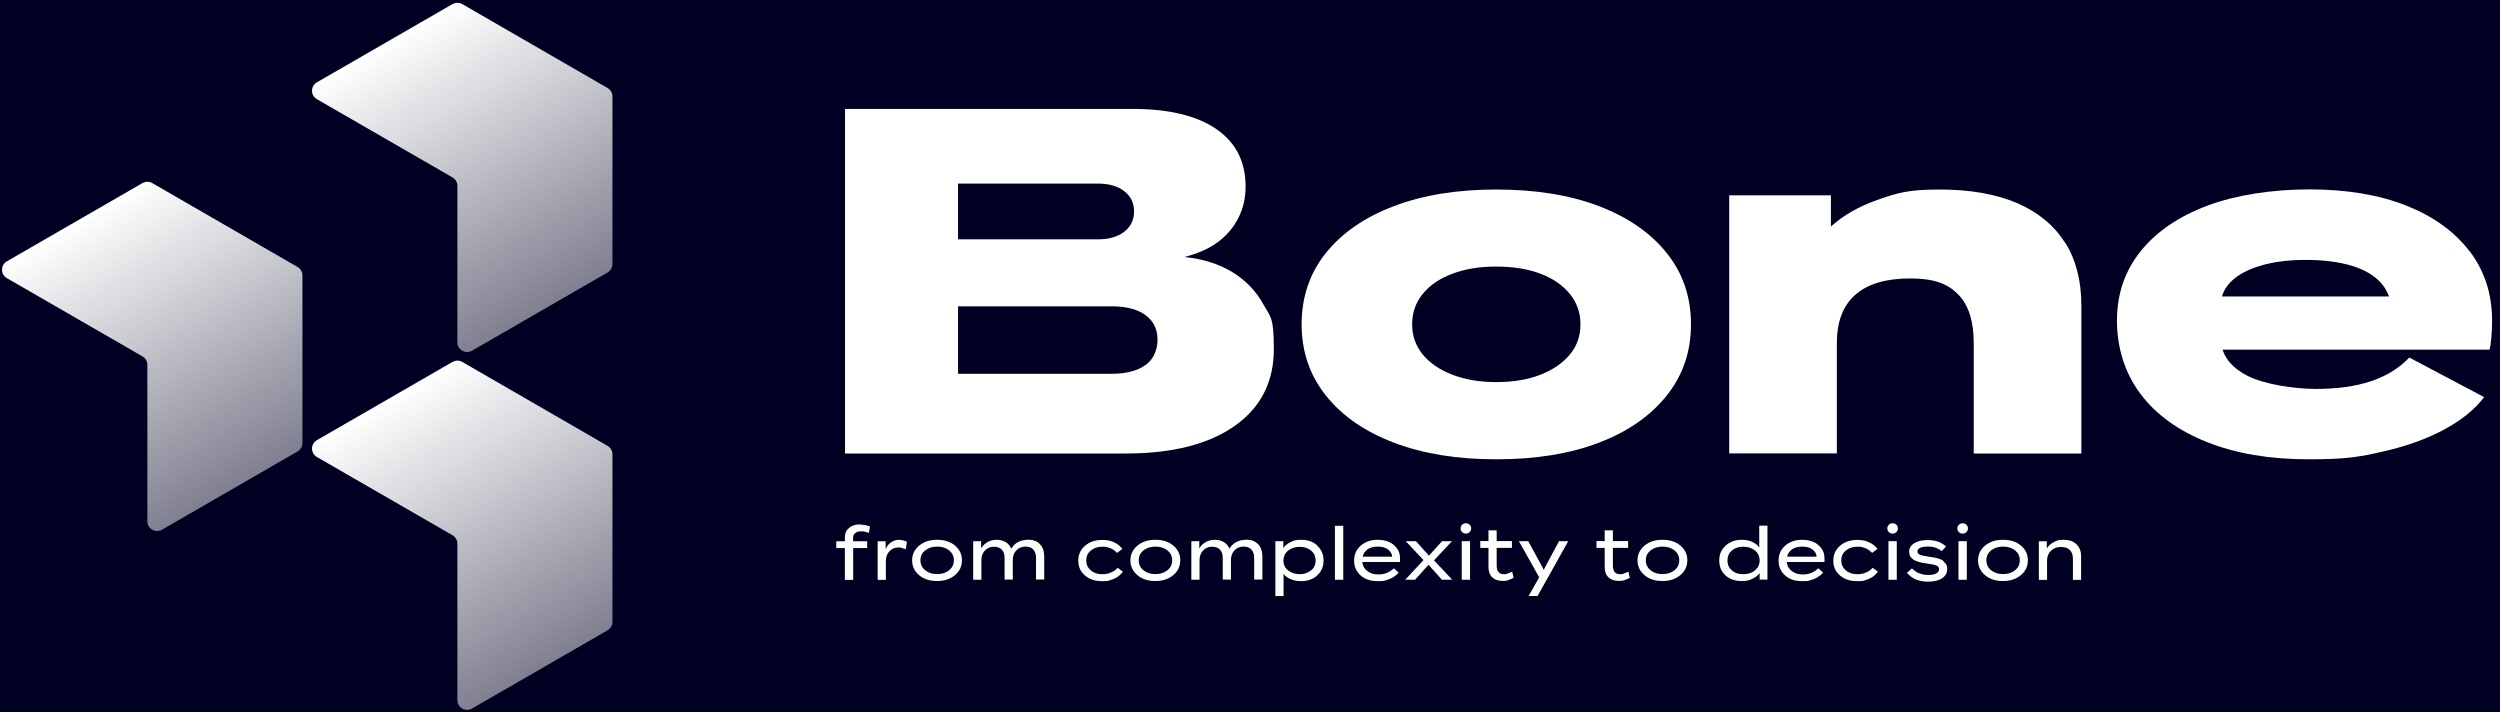
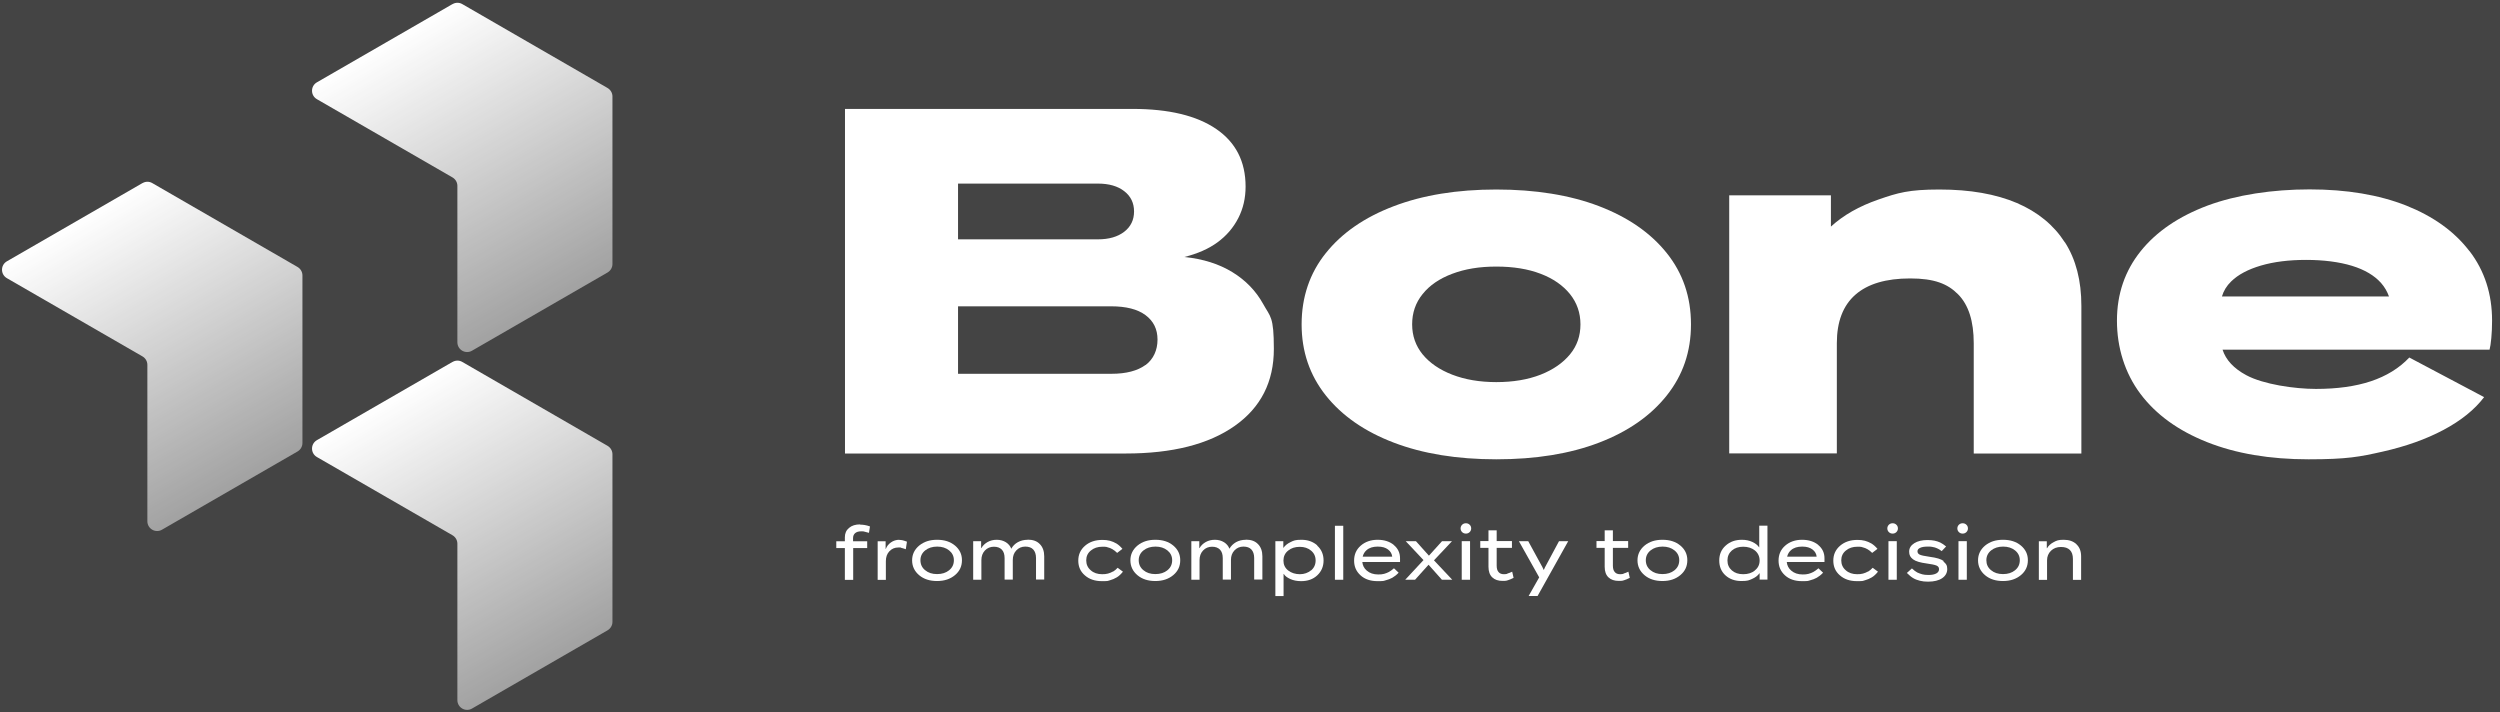
<svg xmlns="http://www.w3.org/2000/svg" width="246" height="70" viewBox="0 0 246 70" fill="none">
-   <rect width="246" height="70" fill="#1E1E1E" />
  <g id="Composants">
    <path d="M-289.5 -5347C-289.5 -5348.1 -288.605 -5349 -287.5 -5349H1887.5C1888.6 -5349 1889.5 -5348.1 1889.5 -5347V1802C1889.5 1803.1 1888.6 1804 1887.5 1804H-287.5C-288.605 1804 -289.5 1803.1 -289.5 1802V-5347Z" fill="#444444" />
    <path d="M-287.5 -5349V-5348H1887.5V-5349V-5350H-287.5V-5349ZM1889.5 -5347H1888.5V1802H1889.5H1890.5V-5347H1889.5ZM1887.5 1804V1803H-287.5V1804V1805H1887.5V1804ZM-289.5 1802H-288.5V-5347H-289.5H-290.5V1802H-289.5ZM-287.5 1804V1803C-288.052 1803 -288.5 1802.55 -288.5 1802H-289.5H-290.5C-290.5 1803.66 -289.157 1805 -287.5 1805V1804ZM1889.5 1802H1888.5C1888.5 1802.55 1888.05 1803 1887.5 1803V1804V1805C1889.16 1805 1890.5 1803.66 1890.5 1802H1889.5ZM1887.5 -5349V-5348C1888.05 -5348 1888.5 -5347.55 1888.5 -5347H1889.5H1890.5C1890.5 -5348.66 1889.16 -5350 1887.5 -5350V-5349ZM-287.5 -5349V-5350C-289.157 -5350 -290.5 -5348.66 -290.5 -5347H-289.5H-288.5C-288.5 -5347.55 -288.052 -5348 -287.5 -5348V-5349Z" fill="white" fill-opacity="0.1" />
    <g id="Footer">
-       <rect width="1920" height="608" transform="translate(-160 -132)" fill="#000022" />
      <g id="Frame 2" clip-path="url(#clip0_1_12)">
        <g id="Frame 1">
          <g id="Frame 31">
            <g id="Frame 2_2">
              <g id="BONE_Logotype_Light 1" clip-path="url(#clip1_1_12)">
                <g id="Group">
                  <path id="Vector" d="M84.649 51.6C84.177 51.6 83.817 51.712 83.544 51.948C83.271 52.171 83.134 52.481 83.134 52.866V53.263H82.29V53.933H83.134V57.061H83.954V53.933H85.332V53.263H83.941V52.953C83.941 52.73 84.016 52.568 84.152 52.456C84.289 52.345 84.475 52.283 84.724 52.283C84.972 52.283 84.984 52.283 85.084 52.32C85.195 52.345 85.332 52.382 85.506 52.432L85.605 51.799C85.394 51.724 85.233 51.687 85.084 51.662C84.947 51.637 84.798 51.625 84.637 51.625L84.649 51.6Z" fill="white" />
                  <path id="Vector_2" d="M88.498 53.114C88.187 53.114 87.914 53.201 87.666 53.375C87.418 53.549 87.256 53.76 87.169 54.008H87.144V53.263H86.362V57.061H87.169V55.224C87.169 54.815 87.281 54.492 87.517 54.244C87.753 53.995 88.038 53.871 88.411 53.871C88.783 53.871 88.597 53.871 88.684 53.909C88.783 53.933 88.932 53.971 89.131 54.045L89.243 53.3C89.069 53.238 88.932 53.189 88.821 53.164C88.709 53.139 88.597 53.127 88.485 53.127L88.498 53.114Z" fill="white" />
                  <path id="Vector_3" d="M93.973 53.685C93.514 53.3 92.93 53.114 92.21 53.114C91.49 53.114 90.919 53.3 90.447 53.685C89.988 54.07 89.752 54.554 89.752 55.137C89.752 55.721 89.988 56.217 90.447 56.602C90.907 56.987 91.49 57.173 92.21 57.173C92.93 57.173 93.514 56.974 93.973 56.589C94.433 56.205 94.656 55.721 94.656 55.125C94.656 54.529 94.42 54.057 93.961 53.673L93.973 53.685ZM93.39 56.118C93.079 56.366 92.694 56.49 92.21 56.49C91.726 56.49 91.341 56.366 91.031 56.105C90.72 55.857 90.571 55.522 90.571 55.125C90.571 54.728 90.733 54.405 91.043 54.157C91.354 53.909 91.751 53.785 92.223 53.785C92.694 53.785 93.079 53.909 93.39 54.157C93.7 54.405 93.862 54.728 93.862 55.125C93.862 55.522 93.713 55.857 93.402 56.105L93.39 56.118Z" fill="white" />
                  <path id="Vector_4" d="M101.124 53.114C100.752 53.114 100.429 53.201 100.156 53.35C99.883 53.499 99.659 53.722 99.51 53.995C99.411 53.734 99.237 53.523 98.989 53.362C98.728 53.201 98.43 53.114 98.082 53.114C97.735 53.114 97.449 53.188 97.176 53.337C96.915 53.486 96.704 53.685 96.568 53.933H96.543V53.251H95.761V57.048H96.568V55.112C96.568 54.74 96.68 54.417 96.915 54.169C97.151 53.921 97.449 53.797 97.797 53.797C98.144 53.797 98.393 53.896 98.579 54.082C98.765 54.281 98.852 54.554 98.852 54.926V57.036H99.659V55.1C99.659 54.715 99.771 54.405 100.007 54.157C100.243 53.908 100.541 53.784 100.888 53.784C101.236 53.784 101.497 53.883 101.671 54.07C101.844 54.256 101.944 54.541 101.944 54.901V57.023H102.751V54.74C102.751 54.231 102.602 53.821 102.316 53.536C102.031 53.238 101.633 53.102 101.124 53.102V53.114Z" fill="white" />
                  <path id="Vector_5" d="M109.505 56.242C109.356 56.329 109.195 56.391 109.021 56.44C108.847 56.49 108.661 56.502 108.45 56.502C108.003 56.502 107.618 56.378 107.332 56.118C107.034 55.869 106.885 55.534 106.885 55.137C106.885 54.74 107.034 54.417 107.345 54.169C107.643 53.921 108.015 53.797 108.474 53.797C108.934 53.797 108.847 53.822 109.008 53.859C109.17 53.896 109.319 53.958 109.468 54.045C109.617 54.132 109.766 54.243 109.927 54.405L110.448 54.008C110.262 53.784 110.064 53.611 109.865 53.486C109.654 53.362 109.443 53.275 109.219 53.213C108.983 53.151 108.748 53.127 108.474 53.127C107.792 53.127 107.22 53.313 106.773 53.697C106.327 54.082 106.103 54.566 106.103 55.162C106.103 55.758 106.314 56.242 106.749 56.614C107.183 56.999 107.742 57.185 108.437 57.185C109.132 57.185 108.983 57.16 109.219 57.098C109.455 57.036 109.679 56.937 109.89 56.813C110.101 56.688 110.299 56.502 110.498 56.254L109.977 55.869C109.828 56.031 109.679 56.155 109.53 56.242H109.505Z" fill="white" />
                  <path id="Vector_6" d="M115.452 53.685C114.993 53.3 114.409 53.114 113.689 53.114C112.969 53.114 112.398 53.3 111.926 53.685C111.467 54.07 111.231 54.554 111.231 55.137C111.231 55.721 111.467 56.217 111.926 56.602C112.386 56.987 112.969 57.173 113.689 57.173C114.409 57.173 114.993 56.974 115.452 56.589C115.912 56.205 116.135 55.721 116.135 55.125C116.135 54.529 115.899 54.057 115.44 53.673L115.452 53.685ZM114.869 56.118C114.558 56.366 114.173 56.49 113.689 56.49C113.205 56.49 112.82 56.366 112.51 56.105C112.199 55.857 112.05 55.522 112.05 55.125C112.05 54.728 112.212 54.405 112.522 54.157C112.833 53.909 113.23 53.785 113.702 53.785C114.173 53.785 114.558 53.909 114.869 54.157C115.179 54.405 115.341 54.728 115.341 55.125C115.341 55.522 115.192 55.857 114.881 56.105L114.869 56.118Z" fill="white" />
                  <path id="Vector_7" d="M122.591 53.114C122.219 53.114 121.896 53.201 121.623 53.35C121.35 53.511 121.126 53.722 120.977 53.995C120.878 53.734 120.704 53.523 120.456 53.362C120.195 53.201 119.897 53.114 119.549 53.114C119.202 53.114 118.916 53.188 118.643 53.337C118.382 53.486 118.171 53.685 118.035 53.933H118.01V53.251H117.228V57.048H118.035V55.112C118.035 54.74 118.146 54.417 118.382 54.169C118.618 53.921 118.916 53.797 119.264 53.797C119.611 53.797 119.86 53.896 120.046 54.082C120.232 54.281 120.319 54.554 120.319 54.926V57.036H121.126V55.1C121.126 54.715 121.238 54.405 121.474 54.157C121.71 53.908 122.008 53.784 122.355 53.784C122.703 53.784 122.964 53.883 123.137 54.07C123.311 54.256 123.411 54.541 123.411 54.901V57.023H124.218V54.74C124.218 54.231 124.069 53.821 123.783 53.536C123.497 53.238 123.1 53.102 122.591 53.102V53.114Z" fill="white" />
                  <path id="Vector_8" d="M129.63 53.673C129.208 53.3 128.687 53.114 128.066 53.114C127.445 53.114 127.309 53.189 126.998 53.338C126.688 53.487 126.452 53.673 126.303 53.896H126.278V53.251H125.496V58.65H126.303V56.478H126.328C126.44 56.676 126.663 56.838 126.961 56.974C127.259 57.111 127.619 57.185 128.029 57.185C128.674 57.185 129.208 56.999 129.618 56.614C130.028 56.23 130.239 55.745 130.239 55.15C130.239 54.554 130.028 54.057 129.606 53.685L129.63 53.673ZM129.01 56.118C128.712 56.366 128.339 56.502 127.905 56.502C127.47 56.502 127.06 56.378 126.75 56.13C126.44 55.882 126.291 55.559 126.291 55.162C126.291 54.765 126.44 54.43 126.75 54.182C127.048 53.933 127.433 53.809 127.892 53.809C128.352 53.809 128.712 53.933 129.01 54.182C129.308 54.43 129.457 54.753 129.457 55.15C129.457 55.547 129.308 55.882 129.01 56.13V56.118Z" fill="white" />
                  <path id="Vector_9" d="M132.176 51.736H131.356V57.048H132.176V51.736Z" fill="white" />
                  <path id="Vector_10" d="M137.155 53.623C136.745 53.288 136.211 53.114 135.553 53.114C134.895 53.114 134.324 53.313 133.889 53.698C133.455 54.082 133.244 54.566 133.244 55.162C133.244 55.758 133.455 56.23 133.877 56.614C134.299 56.999 134.858 57.185 135.553 57.185C136.248 57.185 136.124 57.16 136.36 57.098C136.596 57.036 136.807 56.962 137.006 56.85C137.204 56.738 137.415 56.577 137.626 56.354L137.167 55.919C136.981 56.081 136.807 56.205 136.67 56.279C136.534 56.354 136.372 56.416 136.199 56.465C136.025 56.515 135.839 56.527 135.615 56.527C135.156 56.527 134.783 56.403 134.485 56.143C134.224 55.919 134.088 55.646 134.051 55.299H137.763V54.926C137.763 54.393 137.552 53.958 137.142 53.623H137.155ZM134.088 54.777C134.15 54.517 134.274 54.306 134.46 54.144C134.734 53.896 135.106 53.785 135.565 53.785C136.025 53.785 136.335 53.884 136.583 54.07C136.832 54.256 136.968 54.504 136.993 54.777H134.088Z" fill="white" />
                  <path id="Vector_11" d="M142.878 53.251H141.897L140.606 54.678L139.327 53.251H138.322L140.072 55.112L138.272 57.048H139.24L140.569 55.571L141.885 57.048H142.903L141.103 55.137L142.878 53.251Z" fill="white" />
                  <path id="Vector_12" d="M144.653 53.251H143.834V57.048H144.653V53.251Z" fill="white" />
                  <path id="Vector_13" d="M144.244 51.488C144.095 51.488 143.97 51.538 143.871 51.637C143.772 51.736 143.722 51.861 143.722 51.997C143.722 52.134 143.772 52.258 143.871 52.357C143.97 52.456 144.095 52.506 144.244 52.506C144.393 52.506 144.517 52.456 144.616 52.357C144.715 52.258 144.765 52.134 144.765 51.997C144.765 51.861 144.715 51.724 144.616 51.637C144.517 51.538 144.393 51.488 144.244 51.488Z" fill="white" />
                  <path id="Vector_14" d="M148.316 56.465C148.204 56.49 148.105 56.502 147.981 56.502C147.745 56.502 147.571 56.428 147.459 56.291C147.335 56.155 147.273 55.944 147.273 55.658V53.908H148.775V53.238H147.273V52.183H146.466V53.238H145.659V53.908H146.466V55.77C146.466 56.229 146.59 56.577 146.839 56.812C147.087 57.048 147.422 57.16 147.844 57.16C148.266 57.16 148.217 57.135 148.366 57.098C148.515 57.061 148.701 56.974 148.937 56.862L148.8 56.254C148.589 56.353 148.428 56.415 148.316 56.44V56.465Z" fill="white" />
                  <path id="Vector_15" d="M152.029 55.82L151.917 56.068H151.892L151.78 55.82L150.377 53.251H149.458L151.457 56.812L150.415 58.649H151.296L154.313 53.251H153.407L152.029 55.82Z" fill="white" />
                  <path id="Vector_16" d="M159.751 56.465C159.639 56.49 159.54 56.502 159.415 56.502C159.18 56.502 159.006 56.428 158.894 56.291C158.77 56.155 158.708 55.944 158.708 55.658V53.908H160.21V53.238H158.708V52.183H157.901V53.238H157.094V53.908H157.901V55.77C157.901 56.229 158.025 56.577 158.273 56.812C158.522 57.048 158.857 57.16 159.279 57.16C159.701 57.16 159.651 57.135 159.8 57.098C159.949 57.061 160.136 56.974 160.371 56.862L160.235 56.254C160.024 56.353 159.862 56.415 159.751 56.44V56.465Z" fill="white" />
                  <path id="Vector_17" d="M165.35 53.685C164.891 53.3 164.307 53.114 163.587 53.114C162.867 53.114 162.296 53.3 161.824 53.685C161.365 54.07 161.129 54.554 161.129 55.137C161.129 55.721 161.365 56.217 161.824 56.602C162.284 56.987 162.867 57.173 163.587 57.173C164.307 57.173 164.891 56.974 165.35 56.589C165.81 56.205 166.033 55.721 166.033 55.125C166.033 54.529 165.797 54.057 165.338 53.673L165.35 53.685ZM164.767 56.118C164.456 56.366 164.071 56.49 163.587 56.49C163.103 56.49 162.718 56.366 162.408 56.105C162.097 55.857 161.948 55.522 161.948 55.125C161.948 54.728 162.11 54.405 162.42 54.157C162.731 53.909 163.128 53.785 163.6 53.785C164.071 53.785 164.456 53.909 164.767 54.157C165.077 54.405 165.238 54.728 165.238 55.125C165.238 55.522 165.089 55.857 164.779 56.105L164.767 56.118Z" fill="white" />
                  <path id="Vector_18" d="M173.122 53.859H173.098C172.949 53.636 172.725 53.462 172.427 53.325C172.129 53.189 171.794 53.114 171.409 53.114C170.764 53.114 170.23 53.3 169.808 53.685C169.385 54.057 169.174 54.554 169.174 55.15C169.174 55.745 169.373 56.242 169.783 56.614C170.192 56.986 170.714 57.173 171.359 57.173C172.005 57.173 172.092 57.098 172.415 56.962C172.725 56.825 172.973 56.639 173.122 56.416H173.147V57.036H173.917V51.724H173.11V53.846L173.122 53.859ZM172.688 56.13C172.39 56.378 172.005 56.502 171.533 56.502C171.061 56.502 170.701 56.378 170.416 56.13C170.13 55.882 169.981 55.559 169.981 55.15C169.981 54.74 170.13 54.417 170.416 54.169C170.701 53.921 171.074 53.797 171.533 53.797C171.993 53.797 172.378 53.921 172.688 54.169C172.986 54.417 173.147 54.752 173.147 55.15C173.147 55.547 172.998 55.87 172.688 56.118V56.13Z" fill="white" />
                  <path id="Vector_19" d="M178.921 53.623C178.511 53.288 177.977 53.114 177.319 53.114C176.661 53.114 176.09 53.313 175.655 53.698C175.221 54.082 175.01 54.566 175.01 55.162C175.01 55.758 175.221 56.23 175.643 56.614C176.065 56.999 176.624 57.185 177.319 57.185C178.014 57.185 177.89 57.16 178.126 57.098C178.362 57.036 178.573 56.962 178.772 56.85C178.97 56.738 179.181 56.577 179.392 56.354L178.933 55.919C178.747 56.081 178.573 56.205 178.436 56.279C178.3 56.354 178.138 56.416 177.965 56.465C177.791 56.515 177.605 56.527 177.381 56.527C176.922 56.527 176.549 56.403 176.251 56.143C175.991 55.919 175.854 55.646 175.817 55.299H179.529V54.926C179.529 54.393 179.318 53.958 178.908 53.623H178.921ZM175.854 54.777C175.916 54.517 176.04 54.306 176.226 54.144C176.5 53.896 176.872 53.785 177.331 53.785C177.791 53.785 178.101 53.884 178.35 54.07C178.598 54.256 178.734 54.504 178.759 54.777H175.854Z" fill="white" />
                  <path id="Vector_20" d="M183.8 56.242C183.651 56.329 183.489 56.391 183.316 56.44C183.142 56.49 182.956 56.502 182.744 56.502C182.298 56.502 181.913 56.378 181.627 56.118C181.329 55.869 181.18 55.534 181.18 55.137C181.18 54.74 181.329 54.417 181.64 54.169C181.937 53.921 182.31 53.797 182.769 53.797C183.229 53.797 183.142 53.822 183.303 53.859C183.465 53.896 183.614 53.958 183.763 54.045C183.912 54.132 184.061 54.243 184.222 54.405L184.743 54.008C184.557 53.784 184.359 53.611 184.16 53.486C183.949 53.362 183.738 53.275 183.514 53.213C183.278 53.151 183.042 53.127 182.769 53.127C182.086 53.127 181.515 53.313 181.068 53.697C180.621 54.082 180.398 54.566 180.398 55.162C180.398 55.758 180.609 56.242 181.044 56.614C181.478 56.999 182.037 57.185 182.732 57.185C183.427 57.185 183.278 57.16 183.514 57.098C183.75 57.036 183.974 56.937 184.185 56.813C184.396 56.688 184.594 56.502 184.793 56.254L184.272 55.869C184.123 56.031 183.974 56.155 183.825 56.242H183.8Z" fill="white" />
                  <path id="Vector_21" d="M186.233 51.488C186.084 51.488 185.96 51.538 185.861 51.637C185.762 51.736 185.712 51.861 185.712 51.997C185.712 52.134 185.762 52.258 185.861 52.357C185.96 52.456 186.084 52.506 186.233 52.506C186.382 52.506 186.507 52.456 186.606 52.357C186.705 52.258 186.755 52.134 186.755 51.997C186.755 51.861 186.705 51.724 186.606 51.637C186.507 51.538 186.382 51.488 186.233 51.488Z" fill="white" />
                  <path id="Vector_22" d="M186.643 53.251H185.824V57.048H186.643V53.251Z" fill="white" />
                  <path id="Vector_23" d="M191.249 55.199C191.001 55.013 190.554 54.877 189.883 54.79C189.35 54.715 189.014 54.641 188.878 54.566C188.741 54.492 188.679 54.38 188.679 54.244C188.679 54.107 188.766 53.983 188.94 53.909C189.114 53.822 189.362 53.785 189.672 53.785C189.983 53.785 190.02 53.785 190.169 53.822C190.318 53.847 190.467 53.884 190.591 53.946C190.728 53.995 190.889 54.095 191.063 54.231L191.497 53.772C191.286 53.598 191.1 53.474 190.926 53.387C190.753 53.3 190.566 53.251 190.355 53.201C190.157 53.164 189.921 53.139 189.672 53.139C189.139 53.139 188.704 53.239 188.369 53.449C188.034 53.66 187.86 53.934 187.86 54.281C187.86 54.629 187.984 54.84 188.245 55.038C188.505 55.237 188.952 55.361 189.598 55.448C190.045 55.51 190.355 55.572 190.541 55.646C190.715 55.721 190.802 55.832 190.802 56.006C190.802 56.18 190.715 56.329 190.529 56.428C190.343 56.527 190.095 56.577 189.772 56.577C189.449 56.577 189.35 56.552 189.163 56.515C188.977 56.465 188.816 56.403 188.654 56.329C188.493 56.242 188.332 56.118 188.133 55.932L187.636 56.379C187.872 56.614 188.083 56.788 188.282 56.9C188.468 57.011 188.692 57.086 188.927 57.148C189.163 57.21 189.424 57.235 189.722 57.235C190.306 57.235 190.765 57.123 191.1 56.9C191.435 56.676 191.609 56.366 191.609 55.994C191.609 55.621 191.485 55.46 191.237 55.261L191.249 55.199Z" fill="white" />
                  <path id="Vector_24" d="M193.534 53.251H192.714V57.048H193.534V53.251Z" fill="white" />
                  <path id="Vector_25" d="M193.124 51.488C192.975 51.488 192.851 51.538 192.752 51.637C192.652 51.736 192.603 51.861 192.603 51.997C192.603 52.134 192.652 52.258 192.752 52.357C192.851 52.456 192.975 52.506 193.124 52.506C193.273 52.506 193.397 52.456 193.496 52.357C193.596 52.258 193.645 52.134 193.645 51.997C193.645 51.861 193.596 51.724 193.496 51.637C193.397 51.538 193.273 51.488 193.124 51.488Z" fill="white" />
                  <path id="Vector_26" d="M198.86 53.685C198.401 53.3 197.817 53.114 197.097 53.114C196.377 53.114 195.806 53.3 195.334 53.685C194.875 54.07 194.639 54.554 194.639 55.137C194.639 55.721 194.875 56.217 195.334 56.602C195.793 56.987 196.377 57.173 197.097 57.173C197.817 57.173 198.401 56.974 198.86 56.589C199.319 56.205 199.543 55.721 199.543 55.125C199.543 54.529 199.307 54.057 198.848 53.673L198.86 53.685ZM198.276 56.118C197.966 56.366 197.581 56.49 197.097 56.49C196.613 56.49 196.228 56.366 195.917 56.105C195.607 55.857 195.458 55.522 195.458 55.125C195.458 54.728 195.62 54.405 195.93 54.157C196.24 53.909 196.638 53.785 197.109 53.785C197.581 53.785 197.966 53.909 198.276 54.157C198.587 54.405 198.748 54.728 198.748 55.125C198.748 55.522 198.599 55.857 198.289 56.105L198.276 56.118Z" fill="white" />
                  <path id="Vector_27" d="M204.323 53.549C204.012 53.263 203.603 53.114 203.069 53.114C202.535 53.114 202.374 53.189 202.076 53.35C201.79 53.499 201.567 53.698 201.43 53.946H201.405V53.263H200.623V57.061H201.43V55.137C201.43 54.765 201.554 54.455 201.815 54.194C202.076 53.946 202.398 53.822 202.796 53.822C203.193 53.822 203.479 53.921 203.677 54.12C203.876 54.318 203.975 54.616 203.975 55.001V57.061H204.782V54.752C204.782 54.244 204.633 53.846 204.323 53.561V53.549Z" fill="white" />
                </g>
                <g id="Group_2">
                  <path id="Vector_28" d="M14.017 18.016L0.682 25.711C0.037 26.083 0.037 27.001 0.682 27.374L14.017 35.069C14.315 35.242 14.501 35.553 14.501 35.9V51.29C14.501 52.035 15.308 52.494 15.941 52.122L29.276 44.427C29.573 44.253 29.76 43.943 29.76 43.595V27.101C29.76 26.753 29.573 26.443 29.276 26.269L14.985 18.016C14.687 17.842 14.327 17.842 14.029 18.016H14.017Z" fill="url(#paint0_linear_1_12)" />
                  <path id="Vector_29" d="M44.522 35.615L31.187 43.31C30.542 43.682 30.542 44.6 31.187 44.973L44.522 52.668C44.82 52.842 45.006 53.152 45.006 53.499V68.889C45.006 69.634 45.813 70.093 46.446 69.721L59.78 62.026C60.078 61.852 60.265 61.542 60.265 61.194V44.7C60.265 44.352 60.078 44.042 59.78 43.868L45.49 35.615C45.192 35.441 44.832 35.441 44.534 35.615H44.522Z" fill="url(#paint1_linear_1_12)" />
                  <path id="Vector_30" d="M44.522 0.404L31.187 8.099C30.542 8.471 30.542 9.39 31.187 9.762L44.522 17.457C44.82 17.631 45.006 17.941 45.006 18.288V33.678C45.006 34.423 45.813 34.882 46.446 34.51L59.78 26.815C60.078 26.641 60.265 26.331 60.265 25.983V9.489C60.265 9.141 60.078 8.831 59.78 8.657L45.49 0.404C45.192 0.23 44.832 0.23 44.534 0.404H44.522Z" fill="url(#paint2_linear_1_12)" />
                </g>
                <g id="Group_3">
                  <path id="Vector_31" d="M124.292 29.905C123.584 28.627 122.578 27.584 121.262 26.777C119.946 25.971 118.369 25.474 116.544 25.288C117.823 24.965 118.916 24.494 119.797 23.848C120.679 23.203 121.362 22.409 121.846 21.465C122.33 20.522 122.566 19.492 122.566 18.363C122.566 15.893 121.598 14.006 119.673 12.691C117.749 11.375 115.005 10.717 111.442 10.717H83.147V44.625H110.771C115.352 44.625 118.928 43.719 121.498 41.907C124.068 40.095 125.347 37.575 125.347 34.336C125.347 31.097 124.999 31.196 124.292 29.905ZM110.622 18.809C111.268 19.306 111.591 19.976 111.591 20.808C111.591 21.639 111.268 22.309 110.622 22.806C109.977 23.302 109.12 23.551 108.027 23.551H94.271V18.065H108.027C109.12 18.065 109.989 18.313 110.622 18.809ZM112.72 35.912C111.938 36.483 110.821 36.781 109.381 36.781H94.271V30.141H109.331C110.808 30.141 111.938 30.426 112.72 31.01C113.503 31.593 113.9 32.387 113.9 33.417C113.9 34.448 113.503 35.341 112.72 35.925V35.912Z" fill="white" />
                  <path id="Vector_32" d="M147.236 45.196C143.387 45.196 140.022 44.65 137.154 43.557C134.286 42.465 132.052 40.914 130.462 38.916C128.873 36.917 128.079 34.584 128.079 31.916C128.079 29.247 128.873 26.877 130.462 24.903C132.052 22.917 134.274 21.378 137.154 20.286C140.022 19.194 143.387 18.648 147.236 18.648C151.085 18.648 154.487 19.194 157.342 20.286C160.198 21.378 162.42 22.917 164.009 24.903C165.598 26.889 166.393 29.222 166.393 31.916C166.393 34.609 165.598 36.917 164.009 38.916C162.42 40.914 160.198 42.465 157.342 43.557C154.487 44.65 151.122 45.196 147.236 45.196ZM147.236 37.6C148.9 37.6 150.352 37.352 151.594 36.868C152.823 36.384 153.791 35.714 154.487 34.87C155.182 34.026 155.517 33.045 155.517 31.916C155.517 30.786 155.169 29.793 154.487 28.937C153.791 28.081 152.835 27.41 151.594 26.939C150.365 26.467 148.912 26.231 147.236 26.231C145.56 26.231 144.157 26.467 142.903 26.939C141.649 27.41 140.68 28.068 139.985 28.937C139.29 29.793 138.955 30.786 138.955 31.916C138.955 33.045 139.302 34.026 139.985 34.87C140.68 35.714 141.649 36.384 142.903 36.868C144.157 37.352 145.597 37.6 147.236 37.6Z" fill="white" />
                  <path id="Vector_33" d="M242.997 24.717C241.52 22.781 239.446 21.292 236.765 20.224C234.083 19.169 230.917 18.636 227.267 18.636C223.617 18.636 220.078 19.169 217.235 20.224C214.392 21.292 212.194 22.781 210.642 24.717C209.09 26.653 208.308 28.925 208.308 31.556C208.308 34.187 209.078 36.707 210.617 38.754C212.157 40.802 214.342 42.379 217.185 43.508C220.028 44.637 223.356 45.196 227.167 45.196C230.979 45.196 232.196 44.948 234.455 44.439C236.715 43.93 238.714 43.222 240.44 42.304C242.165 41.386 243.506 40.306 244.437 39.077L237.075 35.18C236.082 36.235 234.815 37.005 233.301 37.513C231.774 38.022 229.973 38.27 227.887 38.27C225.802 38.27 222.71 37.824 221.034 36.918C219.805 36.26 219.023 35.416 218.7 34.41H244.971C245.033 34.187 245.095 33.815 245.145 33.269C245.195 32.735 245.22 32.164 245.22 31.556C245.22 28.925 244.487 26.653 243.01 24.717H242.997ZM222.474 26.132C223.741 25.76 225.218 25.574 226.919 25.574C228.62 25.574 230.184 25.772 231.438 26.157C232.692 26.542 233.648 27.113 234.306 27.857C234.654 28.255 234.902 28.689 235.076 29.173H218.638C218.799 28.627 219.097 28.13 219.544 27.696C220.227 27.026 221.208 26.505 222.474 26.132Z" fill="white" />
                  <path id="Vector_34" d="M203.18 23.848C202.1 22.16 200.536 20.87 198.462 19.976C196.389 19.095 193.856 18.648 190.839 18.648C187.822 18.648 186.754 18.971 184.855 19.628C182.943 20.286 181.378 21.18 180.162 22.297V19.219H170.155V44.612H180.745V33.765C180.745 31.655 181.354 30.066 182.57 28.999C183.787 27.932 185.587 27.398 187.959 27.398C190.33 27.398 191.646 27.919 192.677 28.962C193.707 30.004 194.216 31.605 194.216 33.777V44.625H204.807V30.091C204.807 27.621 204.273 25.536 203.193 23.848H203.18Z" fill="white" />
                </g>
              </g>
            </g>
          </g>
        </g>
      </g>
    </g>
  </g>
  <defs>
    <linearGradient id="paint0_linear_1_12" x1="10.925" y1="19.79" x2="26.164" y2="46.219" gradientUnits="userSpaceOnUse">
      <stop stop-color="white" />
      <stop offset="1" stop-color="white" stop-opacity="0.5" />
    </linearGradient>
    <linearGradient id="paint1_linear_1_12" x1="41.43" y1="37.402" x2="56.681" y2="63.83" gradientUnits="userSpaceOnUse">
      <stop stop-color="white" />
      <stop offset="1" stop-color="white" stop-opacity="0.5" />
    </linearGradient>
    <linearGradient id="paint2_linear_1_12" x1="41.43" y1="2.191" x2="56.681" y2="28.607" gradientUnits="userSpaceOnUse">
      <stop stop-color="white" />
      <stop offset="1" stop-color="white" stop-opacity="0.5" />
    </linearGradient>
    <clipPath id="clip0_1_12">
      <rect width="1600" height="608" fill="white" transform="translate(0 -132)" />
    </clipPath>
    <clipPath id="clip1_1_12">
      <rect width="245.479" height="70" fill="white" />
    </clipPath>
  </defs>
</svg>
